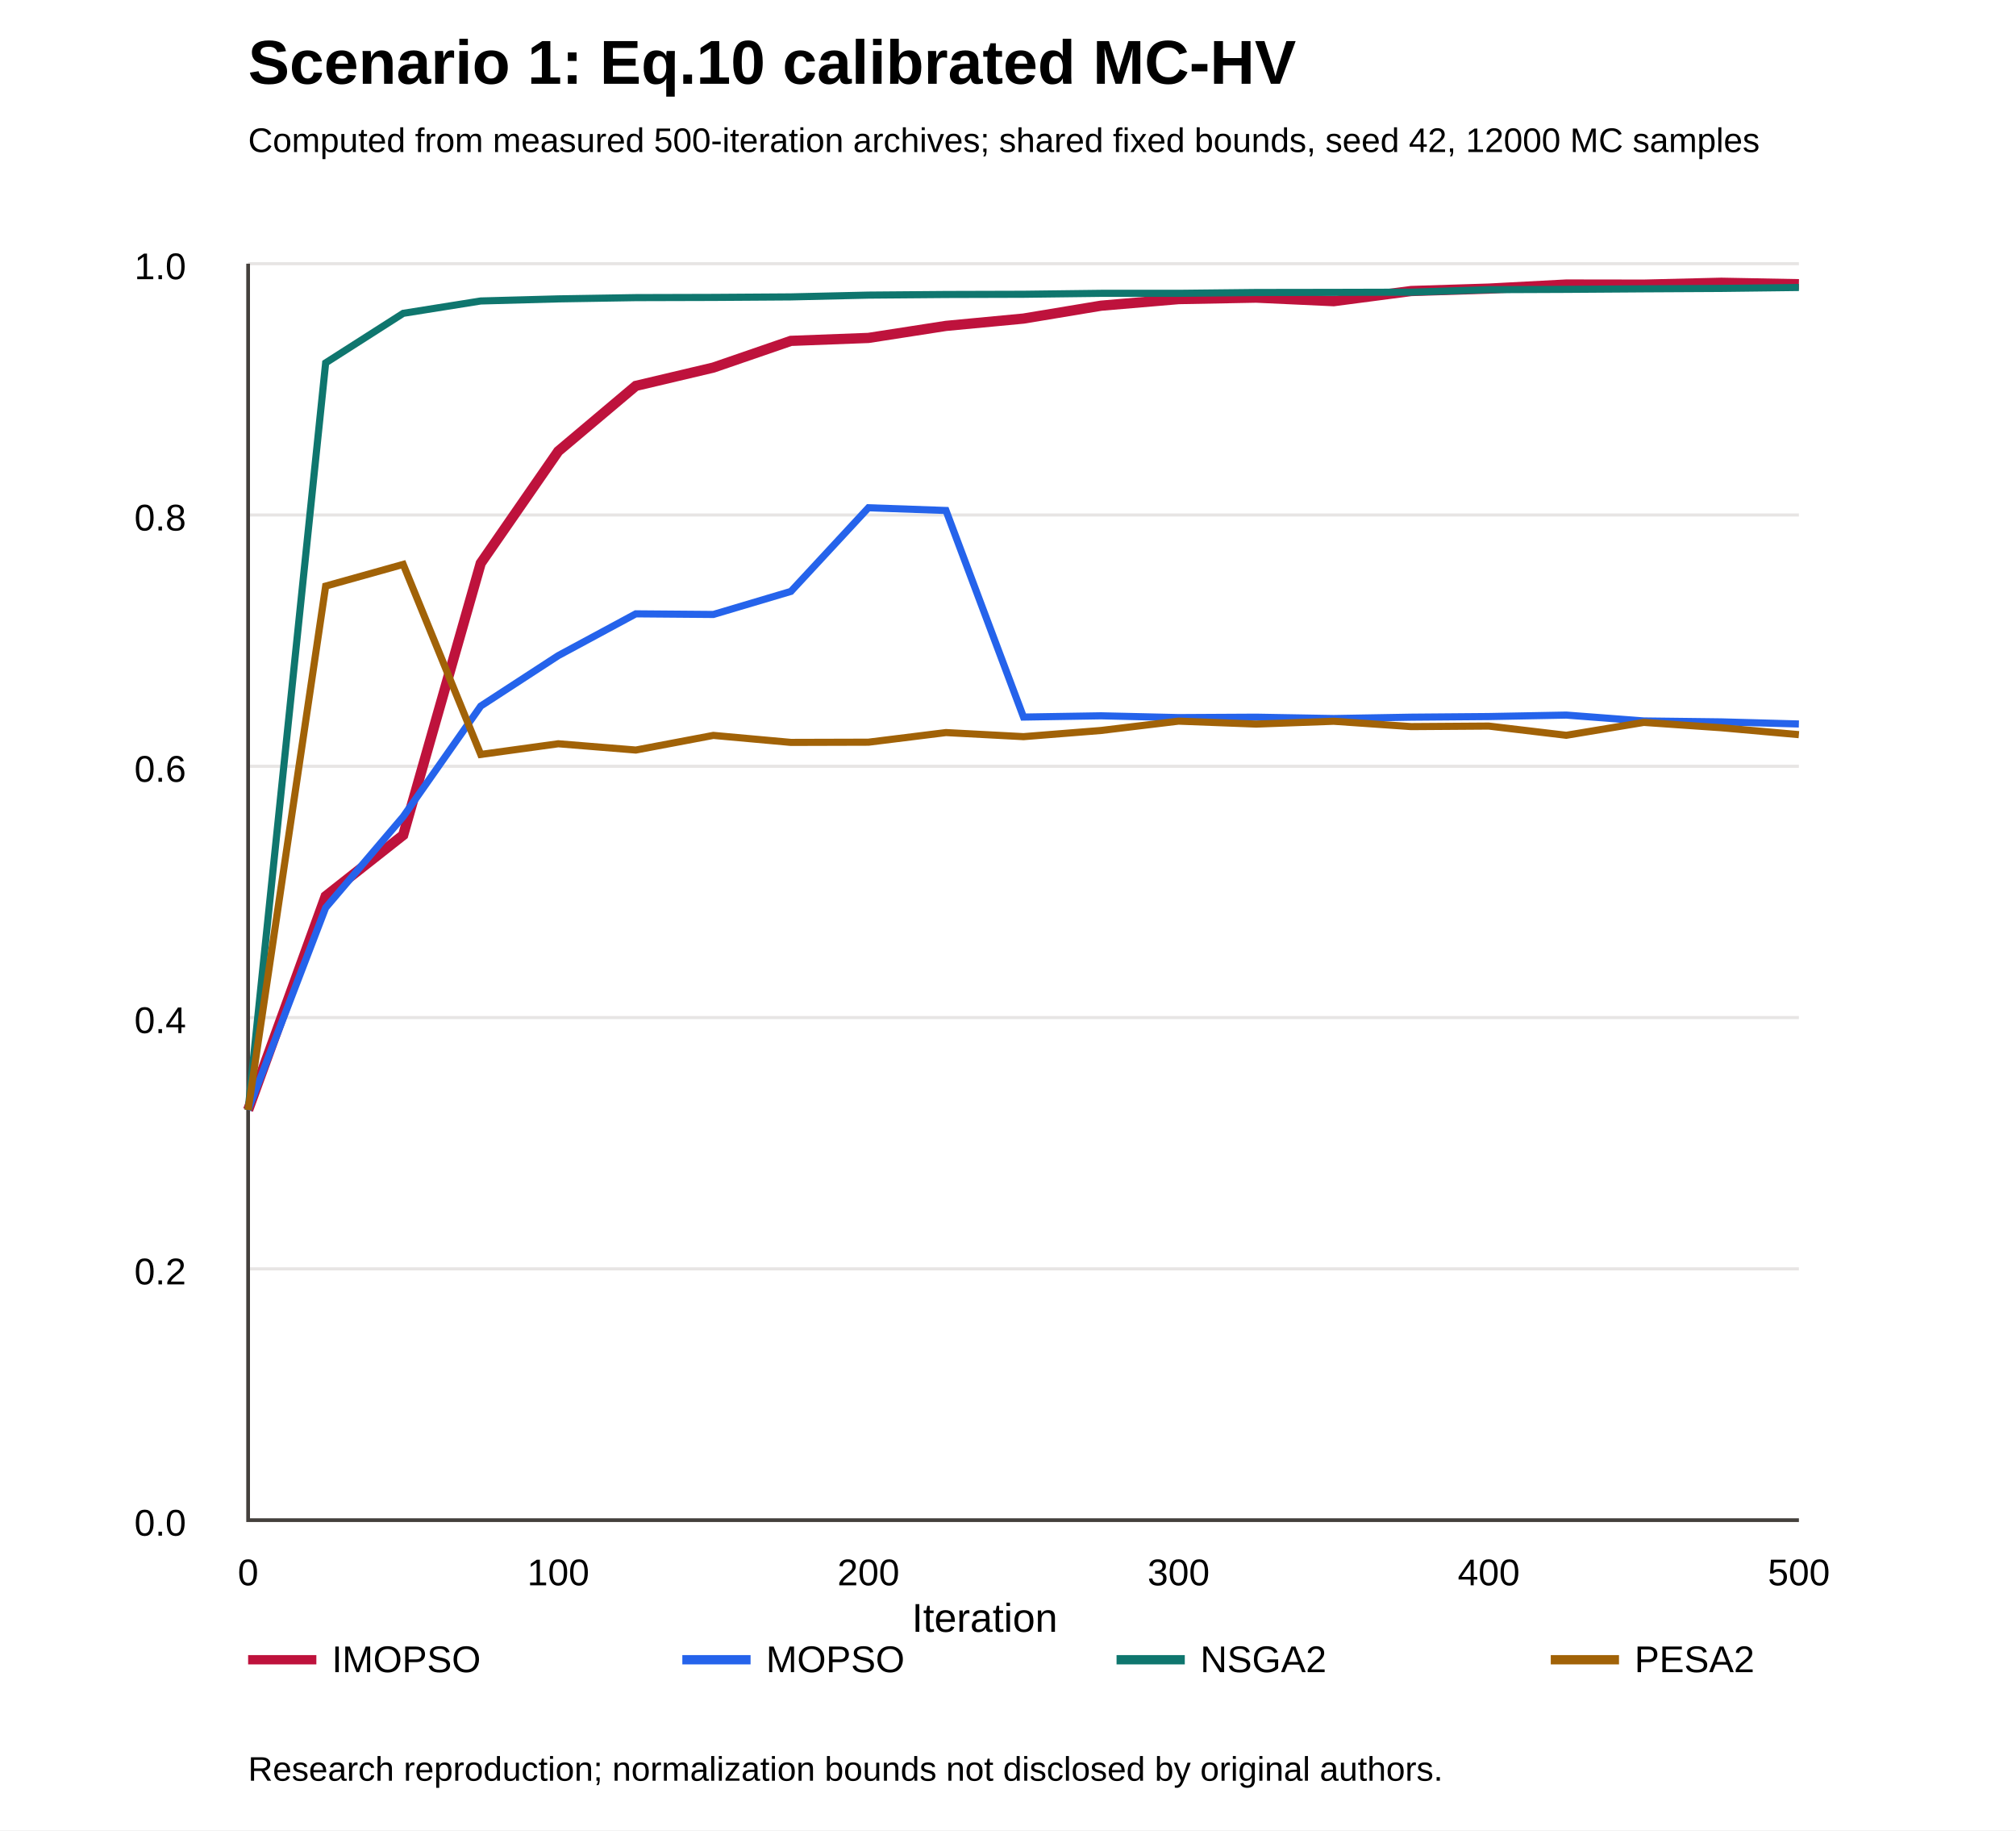
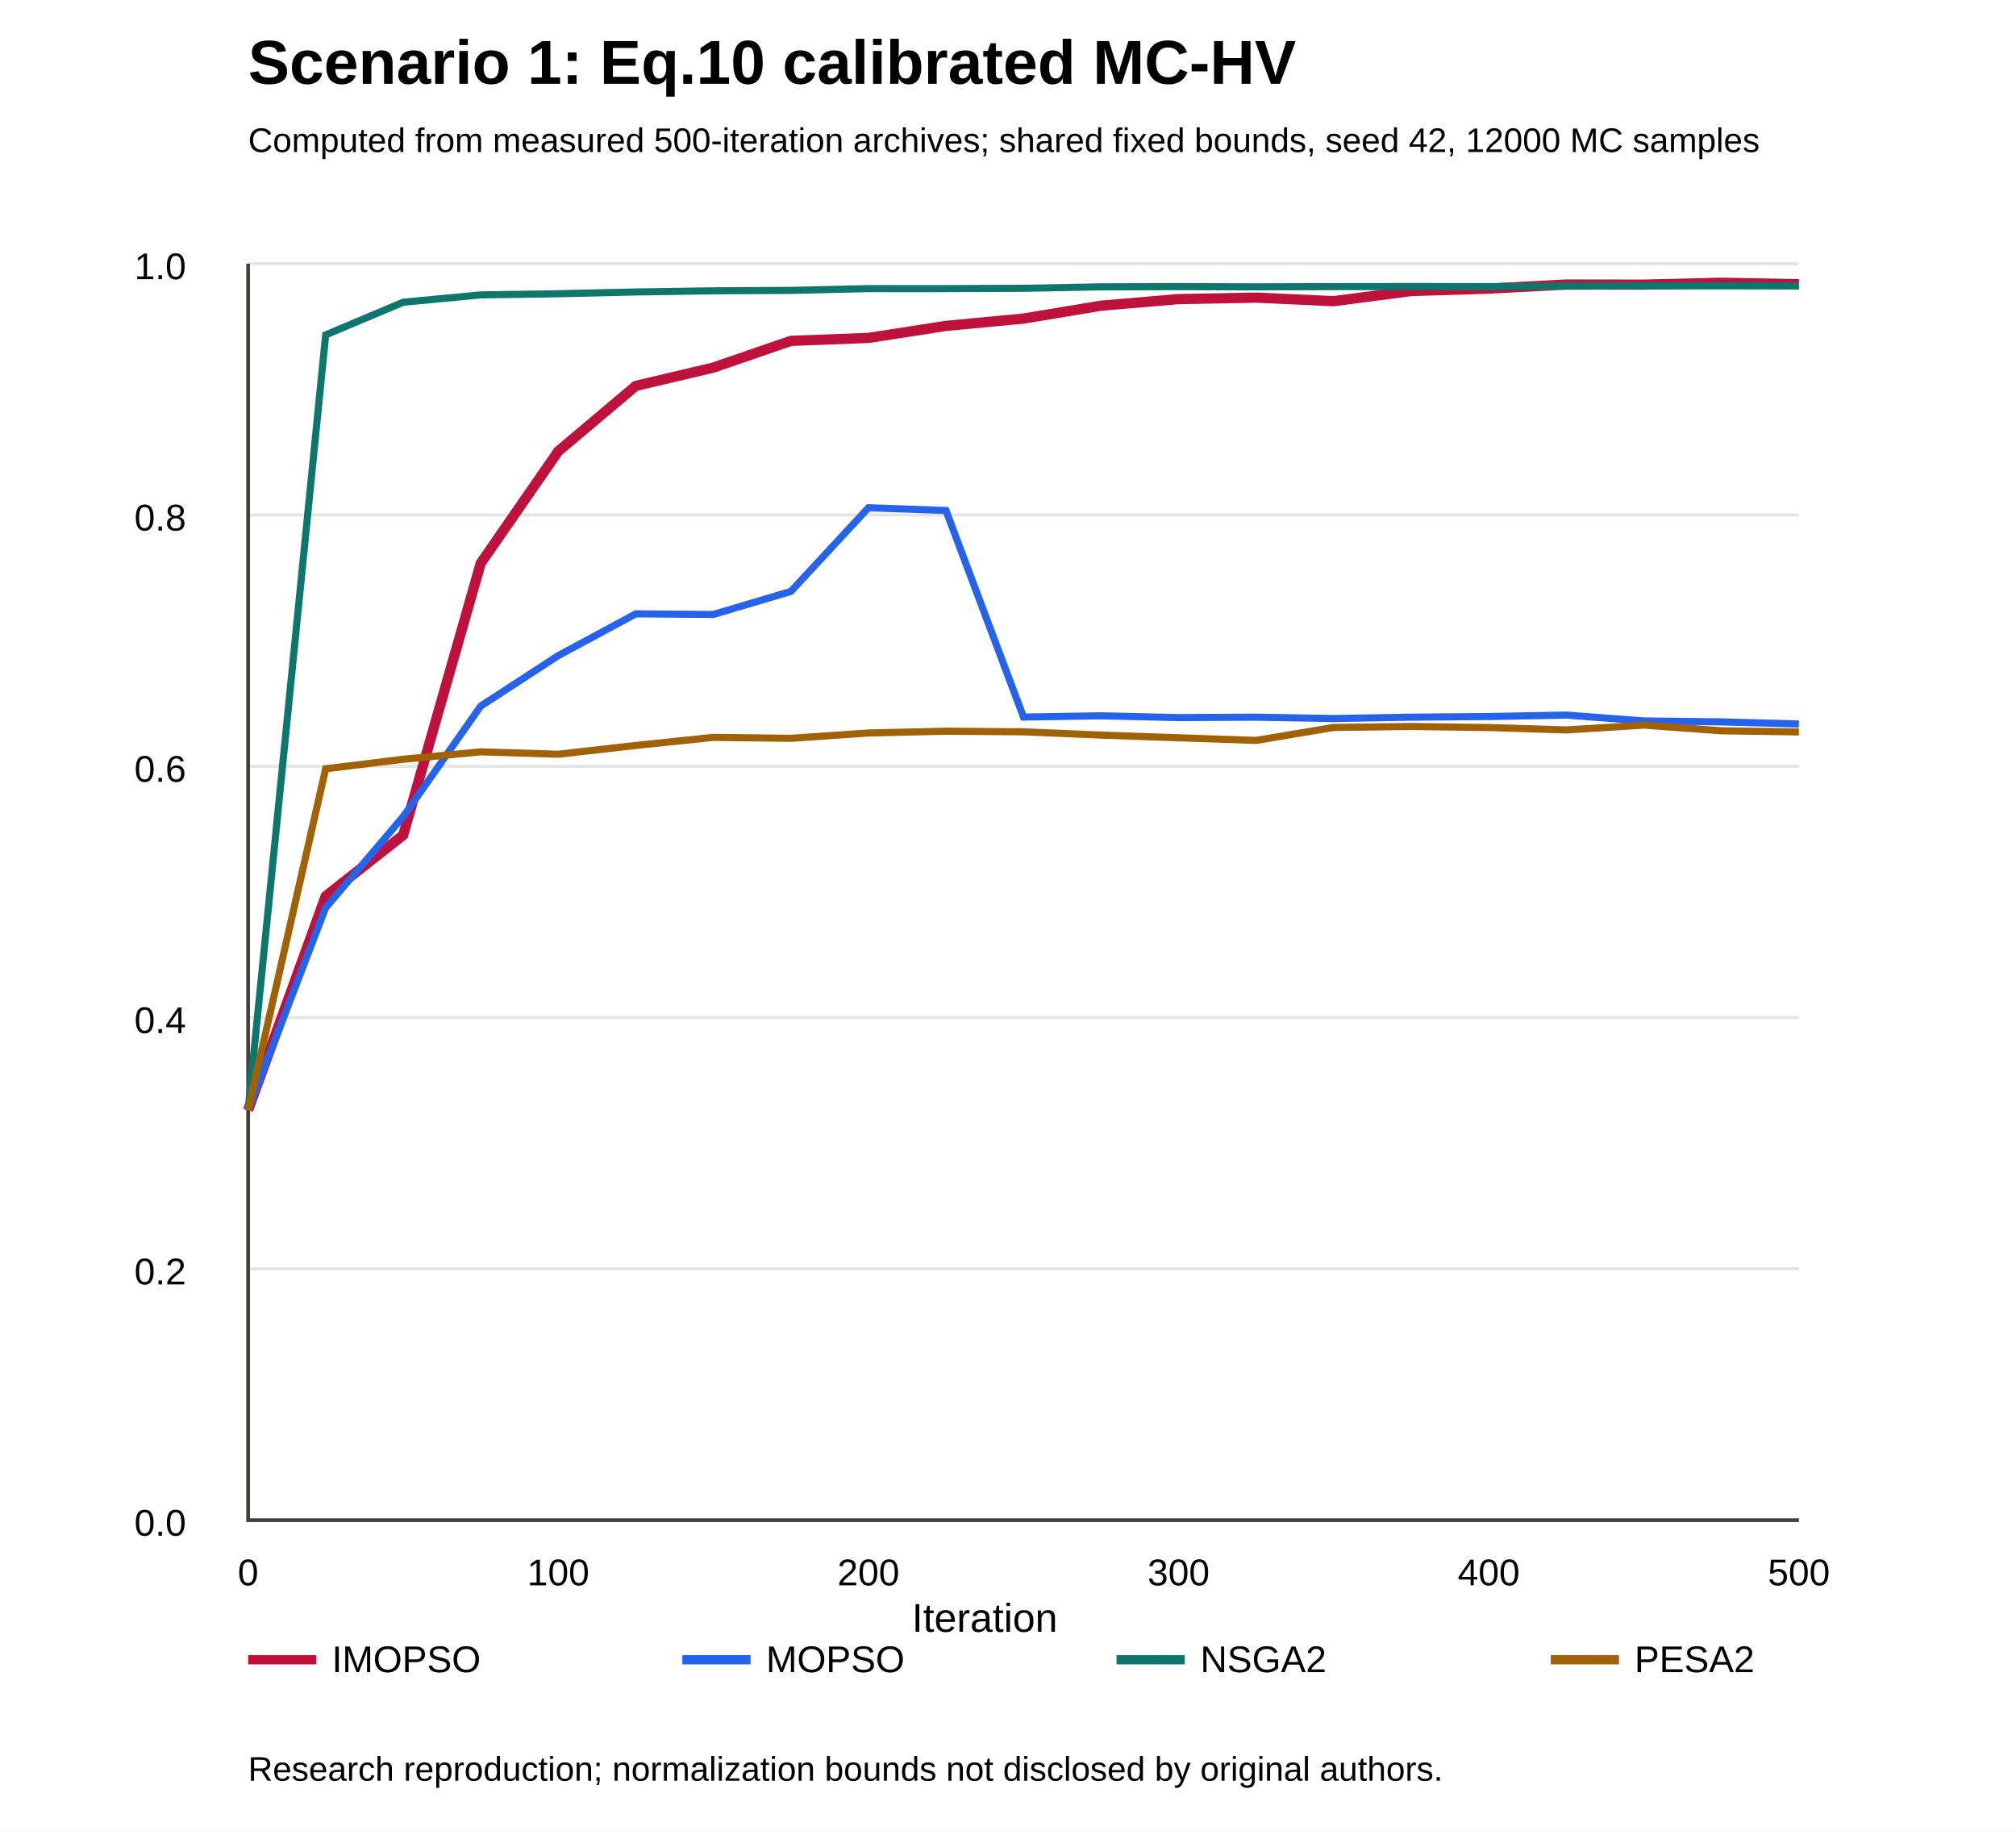
<svg xmlns="http://www.w3.org/2000/svg" viewBox="0 0 650 590">
  <rect width="650" height="590" fill="white" />
  <text x="80" y="27" font-family="Arial" font-size="20" font-weight="bold">Scenario 1: Eq.10 calibrated MC-HV</text>
  <text x="80" y="49" font-family="Arial" font-size="11">Computed from measured 500-iteration archives; shared fixed bounds, seed 42, 12000 MC samples</text>
  <line x1="80" y1="490" x2="580" y2="490" stroke="#e7e5e4" />
  <text x="60" y="495" font-family="Arial" font-size="12" text-anchor="end">0.0</text>
  <line x1="80" y1="409" x2="580" y2="409" stroke="#e7e5e4" />
  <text x="60" y="414" font-family="Arial" font-size="12" text-anchor="end">0.2</text>
  <line x1="80" y1="328" x2="580" y2="328" stroke="#e7e5e4" />
  <text x="60" y="333" font-family="Arial" font-size="12" text-anchor="end">0.4</text>
  <line x1="80" y1="247" x2="580" y2="247" stroke="#e7e5e4" />
  <text x="60" y="252" font-family="Arial" font-size="12" text-anchor="end">0.6</text>
  <line x1="80" y1="166" x2="580" y2="166" stroke="#e7e5e4" />
  <text x="60" y="171" font-family="Arial" font-size="12" text-anchor="end">0.8</text>
  <line x1="80" y1="85" x2="580" y2="85" stroke="#e7e5e4" />
  <text x="60" y="90" font-family="Arial" font-size="12" text-anchor="end">1.0</text>
  <path d="M80 85 V490 H580" fill="none" stroke="#44403c" stroke-width="1.2" />
  <polyline fill="none" stroke="#be123c" stroke-width="3.3" points="80,357.800 105,288.885 130,269.174 155,181.560 180,145.446 205,124.386 230,118.481 255,109.875 280,108.927 305,105.048 330,102.686 355,98.535 380,96.409 405,95.935 430,97.081 455,93.809 480,93.031 505,91.715 530,91.751 555,91.144 580,91.614" />
  <polyline fill="none" stroke="#2563eb" stroke-width="2.3" points="80,357.800 105,292.595 130,263.232 155,227.592 180,211.328 205,197.861 230,198.064 255,190.636 280,163.671 305,164.550 330,231.136 355,230.731 380,231.306 405,231.173 430,231.610 455,231.173 480,230.970 505,230.496 530,232.388 555,232.691 580,233.364" />
-   <polyline fill="none" stroke="#0f766e" stroke-width="2.3" points="80,357.800 105,116.963 130,100.998 155,97.016 180,96.340 205,95.935 230,95.866 255,95.700 280,95.125 305,94.923 330,94.854 355,94.550 380,94.550 405,94.283 430,94.246 455,94.181 480,93.371 505,93.270 530,93.100 555,92.966 580,92.663" />
-   <polyline fill="none" stroke="#a16207" stroke-width="2.3" points="80,357.800 105,188.915 130,181.929 155,243.185 180,239.742 205,241.767 230,237.045 255,239.305 280,239.236 305,236.134 330,237.450 355,235.458 380,232.452 405,233.400 430,232.489 455,234.210 480,234.040 505,237.009 530,232.857 555,234.579 580,236.806" />
+   <polyline fill="none" stroke="#0f766e" stroke-width="2.3" points="80,357.800 105,107.951 130,97.421 155,95.056 180,94.688 205,94.113 230,93.740 255,93.606 280,93.031 305,93.031 330,92.930 355,92.460 380,92.391 405,92.460 430,92.391 455,92.359 480,92.391 505,92.221 530,92.156 555,92.156 580,92.156" />
+   <polyline fill="none" stroke="#a16207" stroke-width="2.3" points="80,357.800 105,247.810 130,244.740 155,242.342 180,243.120 205,240.285 230,237.685 255,237.989 280,236.268 305,235.692 330,235.895 355,236.944 380,237.819 405,238.665 430,234.477 455,234.174 480,234.514 505,235.287 530,233.736 555,235.559 580,235.931" />
  <text x="80" y="511" font-family="Arial" font-size="12" text-anchor="middle">0</text>
  <text x="180" y="511" font-family="Arial" font-size="12" text-anchor="middle">100</text>
  <text x="280" y="511" font-family="Arial" font-size="12" text-anchor="middle">200</text>
  <text x="380" y="511" font-family="Arial" font-size="12" text-anchor="middle">300</text>
  <text x="480" y="511" font-family="Arial" font-size="12" text-anchor="middle">400</text>
  <text x="580" y="511" font-family="Arial" font-size="12" text-anchor="middle">500</text>
  <text x="294" y="526" font-family="Arial" font-size="13">Iteration</text>
  <line x1="80" y1="535" x2="102" y2="535" stroke="#be123c" stroke-width="3" />
  <text x="107" y="539" font-size="12" font-family="Arial">IMOPSO</text>
  <line x1="220" y1="535" x2="242" y2="535" stroke="#2563eb" stroke-width="3" />
  <text x="247" y="539" font-size="12" font-family="Arial">MOPSO</text>
  <line x1="360" y1="535" x2="382" y2="535" stroke="#0f766e" stroke-width="3" />
  <text x="387" y="539" font-size="12" font-family="Arial">NSGA2</text>
  <line x1="500" y1="535" x2="522" y2="535" stroke="#a16207" stroke-width="3" />
  <text x="527" y="539" font-size="12" font-family="Arial">PESA2</text>
  <text x="80" y="574" font-family="Arial" font-size="11">Research reproduction; normalization bounds not disclosed by original authors.</text>
</svg>
